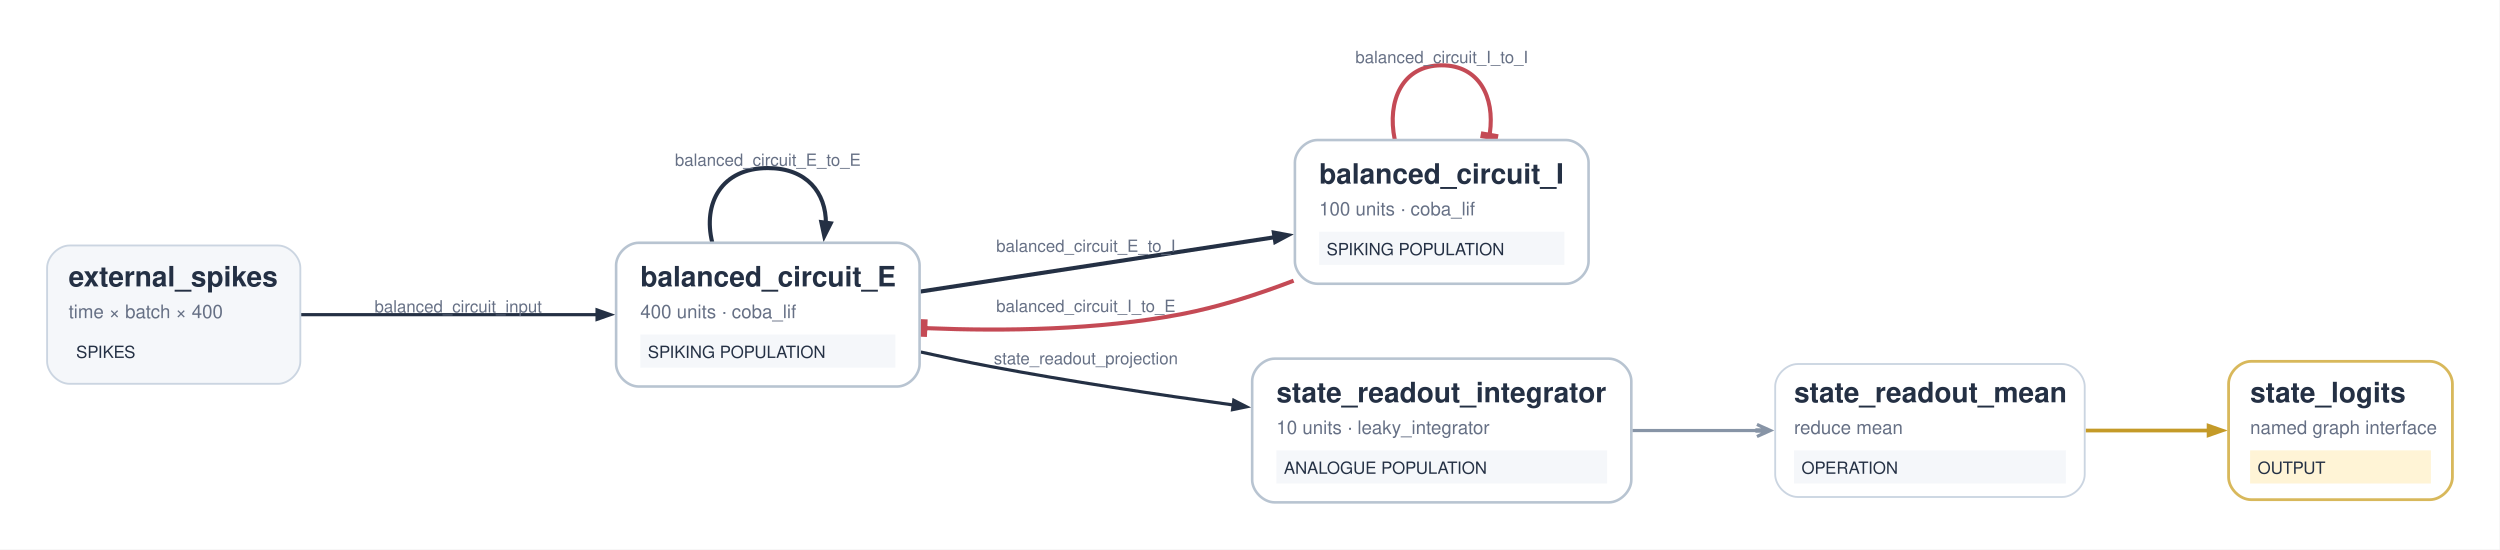
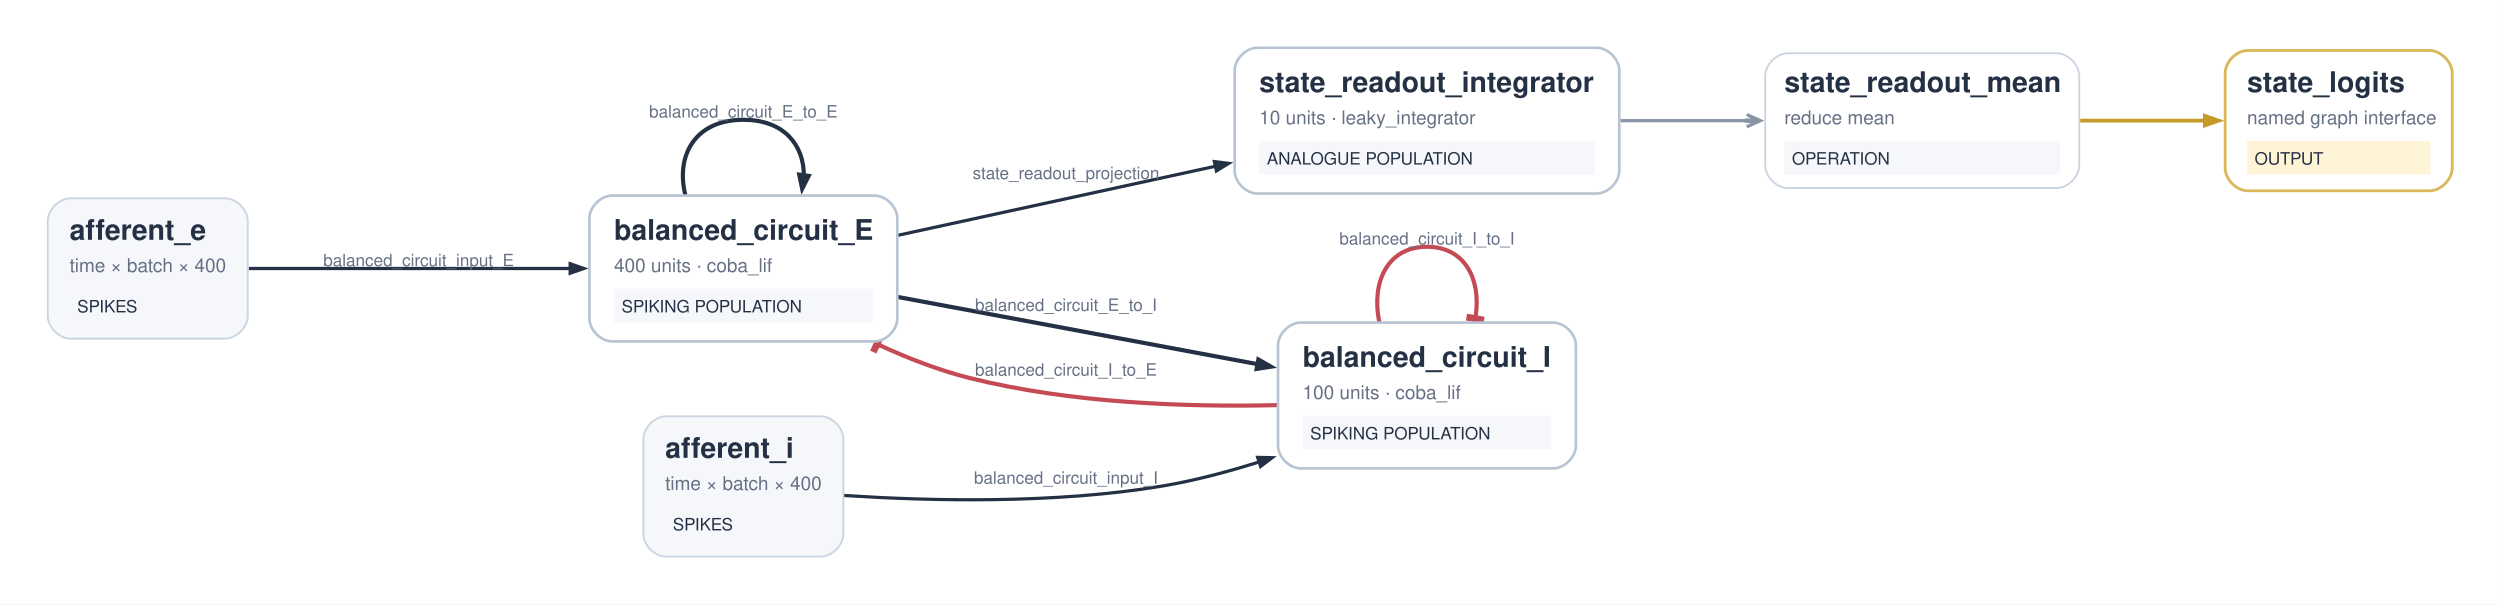
- <svg xmlns="http://www.w3.org/2000/svg" width="1338pt" height="294pt" viewBox="0.00 0.00 1338.00 294.00">
-   <g id="graph0" class="graph" transform="scale(1 1) rotate(0) translate(25.2 268.86)">
-     <polygon fill="#ffffff" stroke="none" points="-25.2,25.2 -25.2,-268.86 1312.53,-268.86 1312.53,25.2 -25.2,25.2" />
-     <g id="e_n_balanced_circuit_input" class="edge edge excitatory feedforward">
-       <path fill="none" stroke="#243044" stroke-width="1.7" d="M135.78,-100.45C181.99,-100.45 243.94,-100.45 294.49,-100.45" />
-       <polygon fill="#243044" stroke="#243044" stroke-width="1.7" points="294.34,-102.98 301.54,-100.46 294.34,-97.94 294.34,-102.98" />
-       <text xml:space="preserve" text-anchor="middle" x="220.04" y="-101.66" font-family="Helvetica,sans-Serif" font-size="9.00" fill="#667085">balanced_circuit_input</text>
+ <svg xmlns="http://www.w3.org/2000/svg" width="1319pt" height="319pt" viewBox="0.00 0.00 1319.00 319.00">
+   <g id="graph0" class="graph" transform="scale(1 1) rotate(0) translate(25.2 293.67)">
+     <polygon fill="#ffffff" stroke="none" points="-25.2,25.2 -25.2,-293.67 1293.78,-293.67 1293.78,25.2 -25.2,25.2" />
+     <g id="e_n_balanced_circuit_input_E" class="edge edge excitatory feedforward">
+       <path fill="none" stroke="#243044" stroke-width="1.7" d="M106.03,-152.01C152.21,-152.01 220.59,-152.01 275.63,-152.01" />
+       <polygon fill="#243044" stroke="#243044" stroke-width="1.7" points="275.61,-154.54 282.81,-152.02 275.61,-149.5 275.61,-154.54" />
+       <text xml:space="preserve" text-anchor="middle" x="195.66" y="-153.21" font-family="Helvetica,sans-Serif" font-size="9.00" fill="#667085">balanced_circuit_input_E</text>
+     </g>
+     <g id="e_n_balanced_circuit_input_I" class="edge edge excitatory feedforward">
+       <path fill="none" stroke="#243044" stroke-width="1.7" d="M420.02,-32.27C464.9,-29.32 531.28,-27.69 588.21,-37.27 605.03,-40.09 622.54,-44.72 639.23,-50" />
+       <polygon fill="#243044" stroke="#243044" stroke-width="1.7" points="638.33,-52.36 645.96,-52.2 639.9,-47.57 638.33,-52.36" />
+       <text xml:space="preserve" text-anchor="middle" x="537.21" y="-38.47" font-family="Helvetica,sans-Serif" font-size="9.00" fill="#667085">balanced_circuit_input_I</text>
    </g>
    <g id="e_n_balanced_circuit_E_to_E" class="edge edge excitatory recurrent">
-       <path fill="none" stroke="#243044" stroke-width="2.2" d="M355.96,-139.21C350.9,-159.98 360.83,-178.91 385.75,-178.91 406.58,-178.91 416.94,-165.68 416.82,-149.21" />
-       <polygon fill="#243044" stroke="#243044" stroke-width="2.2" points="419.38,-149.33 415.96,-142.51 414.38,-149.97 419.38,-149.33" />
-       <text xml:space="preserve" text-anchor="middle" x="385.75" y="-180.11" font-family="Helvetica,sans-Serif" font-size="9.00" fill="#667085">balanced_circuit_E_to_E</text>
+       <path fill="none" stroke="#243044" stroke-width="2.2" d="M336.4,-190.77C331.2,-211.54 341.4,-230.47 367,-230.47 388.4,-230.47 399.04,-217.24 398.91,-200.77" />
+       <polygon fill="#243044" stroke="#243044" stroke-width="2.2" points="401.47,-200.88 398.03,-194.07 396.47,-201.54 401.47,-200.88" />
+       <text xml:space="preserve" text-anchor="middle" x="367" y="-231.67" font-family="Helvetica,sans-Serif" font-size="9.00" fill="#667085">balanced_circuit_E_to_E</text>
    </g>
    <g id="e_n_balanced_circuit_E_to_I" class="edge edge excitatory recurrent">
-       <path fill="none" stroke="#243044" stroke-width="2.2" d="M467.24,-112.8C523.65,-121.45 599.03,-133.01 657.09,-141.91" />
-       <polygon fill="#243044" stroke="#243044" stroke-width="2.2" points="656.56,-144.38 664.06,-142.98 657.33,-139.4 656.56,-144.38" />
-       <text xml:space="preserve" text-anchor="middle" x="555.96" y="-134.08" font-family="Helvetica,sans-Serif" font-size="9.00" fill="#667085">balanced_circuit_E_to_I</text>
+       <path fill="none" stroke="#243044" stroke-width="2.2" d="M448.49,-136.98C504.9,-126.44 580.28,-112.36 638.34,-101.52" />
+       <polygon fill="#243044" stroke="#243044" stroke-width="2.2" points="638.71,-104.01 645.33,-100.21 637.79,-99.05 638.71,-104.01" />
+       <text xml:space="preserve" text-anchor="middle" x="537.21" y="-129.63" font-family="Helvetica,sans-Serif" font-size="9.00" fill="#667085">balanced_circuit_E_to_I</text>
    </g>
    <g id="e_n_state_readout_projection" class="edge edge excitatory feedforward">
-       <path fill="none" stroke="#243044" stroke-width="1.7" d="M467.62,-80.46C480.09,-77.67 492.84,-74.99 504.96,-72.7 547.25,-64.75 594.04,-57.69 635.01,-52.08" />
-       <polygon fill="#243044" stroke="#243044" stroke-width="1.7" points="635.13,-54.61 641.93,-51.14 634.45,-49.61 635.13,-54.61" />
-       <text xml:space="preserve" text-anchor="middle" x="555.96" y="-73.91" font-family="Helvetica,sans-Serif" font-size="9.00" fill="#667085">state_readout_projection</text>
+       <path fill="none" stroke="#243044" stroke-width="1.7" d="M448.49,-169.52C497.99,-180.28 562.09,-194.22 616.28,-206.01" />
+       <polygon fill="#243044" stroke="#243044" stroke-width="1.7" points="615.5,-208.42 623.07,-207.48 616.57,-203.49 615.5,-208.42" />
+       <text xml:space="preserve" text-anchor="middle" x="537.21" y="-199.2" font-family="Helvetica,sans-Serif" font-size="9.00" fill="#667085">state_readout_projection</text>
    </g>
    <g id="e_n_balanced_circuit_I_to_E" class="edge edge inhibitory recurrent">
-       <path fill="none" stroke="#c44a55" stroke-width="2.2" d="M667.14,-118.63C647.88,-111.22 627.02,-104.54 606.96,-100.7 562.58,-92.22 512.25,-91.52 470.92,-93.22" />
-       <polygon fill="#c44a55" stroke="#c44a55" stroke-width="2.2" points="468.71,-96.92 468.4,-89.72 469.84,-89.66 470.14,-96.86 468.71,-96.92" />
-       <polyline fill="none" stroke="#c44a55" stroke-width="2.2" points="467.83,-93.35 471.43,-93.2" />
-       <text xml:space="preserve" text-anchor="middle" x="555.96" y="-101.91" font-family="Helvetica,sans-Serif" font-size="9.00" fill="#667085">balanced_circuit_I_to_E</text>
+       <path fill="none" stroke="#c44a55" stroke-width="2.2" d="M648.63,-79.93C601.01,-78.8 539.28,-80.91 486.21,-94.27 470.32,-98.26 454.06,-104.55 438.88,-111.54" />
+       <polygon fill="#c44a55" stroke="#c44a55" stroke-width="2.2" points="438.37,-115.74 435.34,-109.21 436.64,-108.61 439.68,-115.13 438.37,-115.74" />
+       <polyline fill="none" stroke="#c44a55" stroke-width="2.2" points="436.2,-112.78 439.47,-111.26" />
+       <text xml:space="preserve" text-anchor="middle" x="537.21" y="-95.47" font-family="Helvetica,sans-Serif" font-size="9.00" fill="#667085">balanced_circuit_I_to_E</text>
    </g>
    <g id="e_n_balanced_circuit_I_to_I" class="edge edge inhibitory recurrent">
-       <path fill="none" stroke="#c44a55" stroke-width="2.2" d="M721.26,-194.21C716.98,-214.98 725.37,-233.91 746.42,-233.91 766.32,-233.91 774.9,-217 772.17,-197.6" />
-       <polygon fill="#c44a55" stroke="#c44a55" stroke-width="2.2" points="768.22,-195.91 775.31,-194.68 775.56,-196.09 768.47,-197.32 768.22,-195.91" />
-       <polyline fill="none" stroke="#c44a55" stroke-width="2.2" points="771.64,-194.58 772.26,-198.13" />
-       <text xml:space="preserve" text-anchor="middle" x="746.42" y="-235.11" font-family="Helvetica,sans-Serif" font-size="9.00" fill="#667085">balanced_circuit_I_to_I</text>
-     </g>
-     <g id="edge7" class="edge">
-       <path fill="none" stroke="#8794a6" stroke-width="1.7" d="M848.41,-38.45C870.43,-38.45 893.62,-38.45 915.24,-38.45" />
-       <polygon fill="#8794a6" stroke="#8794a6" stroke-width="1.7" points="922.34,-38.46 915.14,-41.7 920.81,-38.81 915.14,-38.81 915.14,-38.46 915.14,-38.11 920.81,-38.11 915.14,-35.22 922.34,-38.46" />
+       <path fill="none" stroke="#c44a55" stroke-width="2.2" d="M702.51,-123.77C698.23,-144.54 706.62,-163.47 727.67,-163.47 747.57,-163.47 756.15,-146.56 753.42,-127.16" />
+       <polygon fill="#c44a55" stroke="#c44a55" stroke-width="2.2" points="749.47,-125.47 756.56,-124.24 756.81,-125.65 749.72,-126.88 749.47,-125.47" />
+       <polyline fill="none" stroke="#c44a55" stroke-width="2.2" points="752.89,-124.14 753.51,-127.69" />
+       <text xml:space="preserve" text-anchor="middle" x="727.67" y="-164.67" font-family="Helvetica,sans-Serif" font-size="9.00" fill="#667085">balanced_circuit_I_to_I</text>
    </g>
    <g id="edge8" class="edge">
-       <path fill="none" stroke="#c49a28" stroke-width="2" d="M1091.02,-38.45C1112.75,-38.45 1135.99,-38.45 1156.97,-38.45" />
-       <polygon fill="#c49a28" stroke="#c49a28" stroke-width="2" points="1156.84,-40.98 1164.04,-38.46 1156.84,-35.94 1156.84,-40.98" />
+       <path fill="none" stroke="#8794a6" stroke-width="1.7" d="M829.66,-230.01C851.68,-230.01 874.87,-230.01 896.49,-230.01" />
+       <polygon fill="#8794a6" stroke="#8794a6" stroke-width="1.7" points="903.59,-230.02 896.39,-233.26 902.06,-230.37 896.39,-230.37 896.39,-230.02 896.39,-229.67 902.06,-229.67 896.39,-226.78 903.59,-230.02" />
    </g>
-     <g id="n_external_spikes" class="node node input">
-       <path fill="#f5f7fa" stroke="#cbd5e1" d="M123.54,-137.47C123.54,-137.47 12,-137.47 12,-137.47 6,-137.47 0,-131.47 0,-125.47 0,-125.47 0,-75.44 0,-75.44 0,-69.44 6,-63.44 12,-63.44 12,-63.44 123.54,-63.44 123.54,-63.44 129.54,-63.44 135.54,-69.44 135.54,-75.44 135.54,-75.44 135.54,-125.47 135.54,-125.47 135.54,-131.47 129.54,-137.47 123.54,-137.47" />
-       <text xml:space="preserve" text-anchor="start" x="11.52" y="-115.58" font-family="Helvetica,sans-Serif" font-weight="bold" font-size="15.00" fill="#243044">external_spikes</text>
-       <text xml:space="preserve" text-anchor="start" x="11.52" y="-98.58" font-family="Helvetica,sans-Serif" font-size="10.00" fill="#667085">time × batch × 400</text>
-       <polygon fill="#f5f7fa" stroke="none" points="11.52,-72.08 11.52,-89.83 124.02,-89.83 124.02,-72.08 11.52,-72.08" />
-       <text xml:space="preserve" text-anchor="start" x="15.52" y="-77.28" font-family="Helvetica,sans-Serif" font-size="9.00" fill="#243044">SPIKES</text>
+     <g id="edge9" class="edge">
+       <path fill="none" stroke="#c49a28" stroke-width="2" d="M1072.27,-230.01C1094,-230.01 1117.24,-230.01 1138.22,-230.01" />
+       <polygon fill="#c49a28" stroke="#c49a28" stroke-width="2" points="1138.09,-232.54 1145.29,-230.02 1138.09,-227.5 1138.09,-232.54" />
+     </g>
+     <g id="n_afferent_e" class="node node input">
+       <path fill="#f5f7fa" stroke="#cbd5e1" d="M93.54,-189.03C93.54,-189.03 12,-189.03 12,-189.03 6,-189.03 0,-183.03 0,-177.03 0,-177.03 0,-127 0,-127 0,-121 6,-115 12,-115 12,-115 93.54,-115 93.54,-115 99.54,-115 105.54,-121 105.54,-127 105.54,-127 105.54,-177.03 105.54,-177.03 105.54,-183.03 99.54,-189.03 93.54,-189.03" />
+       <text xml:space="preserve" text-anchor="start" x="11.52" y="-167.14" font-family="Helvetica,sans-Serif" font-weight="bold" font-size="15.00" fill="#243044">afferent_e</text>
+       <text xml:space="preserve" text-anchor="start" x="11.52" y="-150.14" font-family="Helvetica,sans-Serif" font-size="10.00" fill="#667085">time × batch × 400</text>
+       <polygon fill="#f5f7fa" stroke="none" points="11.52,-123.64 11.52,-141.39 94.02,-141.39 94.02,-123.64 11.52,-123.64" />
+       <text xml:space="preserve" text-anchor="start" x="15.52" y="-128.84" font-family="Helvetica,sans-Serif" font-size="9.00" fill="#243044">SPIKES</text>
+     </g>
+     <g id="n_afferent_i" class="node node input">
+       <path fill="#f5f7fa" stroke="#cbd5e1" d="M407.77,-74.03C407.77,-74.03 326.23,-74.03 326.23,-74.03 320.23,-74.03 314.23,-68.03 314.23,-62.03 314.23,-62.03 314.23,-12 314.23,-12 314.23,-6 320.23,0 326.23,0 326.23,0 407.77,0 407.77,0 413.77,0 419.77,-6 419.77,-12 419.77,-12 419.77,-62.03 419.77,-62.03 419.77,-68.03 413.77,-74.03 407.77,-74.03" />
+       <text xml:space="preserve" text-anchor="start" x="325.75" y="-52.14" font-family="Helvetica,sans-Serif" font-weight="bold" font-size="15.00" fill="#243044">afferent_i</text>
+       <text xml:space="preserve" text-anchor="start" x="325.75" y="-35.14" font-family="Helvetica,sans-Serif" font-size="10.00" fill="#667085">time × batch × 400</text>
+       <polygon fill="#f5f7fa" stroke="none" points="325.75,-8.64 325.75,-26.39 408.25,-26.39 408.25,-8.64 325.75,-8.64" />
+       <text xml:space="preserve" text-anchor="start" x="329.75" y="-13.84" font-family="Helvetica,sans-Serif" font-size="9.00" fill="#243044">SPIKES</text>
    </g>
    <g id="n_balanced_circuit_E" class="node node population spiking">
-       <path fill="#ffffff" stroke="#b8c4d1" stroke-width="1.4" d="M454.96,-138.91C454.96,-138.91 316.54,-138.91 316.54,-138.91 310.54,-138.91 304.54,-132.91 304.54,-126.91 304.54,-126.91 304.54,-74 304.54,-74 304.54,-68 310.54,-62 316.54,-62 316.54,-62 454.96,-62 454.96,-62 460.96,-62 466.96,-68 466.96,-74 466.96,-74 466.96,-126.91 466.96,-126.91 466.96,-132.91 460.96,-138.91 454.96,-138.91" />
-       <text xml:space="preserve" text-anchor="start" x="317.5" y="-115.58" font-family="Helvetica,sans-Serif" font-weight="bold" font-size="15.00" fill="#243044">balanced_circuit_E</text>
-       <text xml:space="preserve" text-anchor="start" x="317.5" y="-98.58" font-family="Helvetica,sans-Serif" font-size="10.00" fill="#667085">400 units · coba_lif</text>
-       <polygon fill="#f5f7fa" stroke="none" points="317.5,-72.08 317.5,-89.83 454,-89.83 454,-72.08 317.5,-72.08" />
-       <text xml:space="preserve" text-anchor="start" x="321.5" y="-77.28" font-family="Helvetica,sans-Serif" font-size="9.00" fill="#243044">SPIKING POPULATION</text>
+       <path fill="#ffffff" stroke="#b8c4d1" stroke-width="1.4" d="M436.21,-190.47C436.21,-190.47 297.79,-190.47 297.79,-190.47 291.79,-190.47 285.79,-184.47 285.79,-178.47 285.79,-178.47 285.79,-125.56 285.79,-125.56 285.79,-119.56 291.79,-113.56 297.79,-113.56 297.79,-113.56 436.21,-113.56 436.21,-113.56 442.21,-113.56 448.21,-119.56 448.21,-125.56 448.21,-125.56 448.21,-178.47 448.21,-178.47 448.21,-184.47 442.21,-190.47 436.21,-190.47" />
+       <text xml:space="preserve" text-anchor="start" x="298.75" y="-167.14" font-family="Helvetica,sans-Serif" font-weight="bold" font-size="15.00" fill="#243044">balanced_circuit_E</text>
+       <text xml:space="preserve" text-anchor="start" x="298.75" y="-150.14" font-family="Helvetica,sans-Serif" font-size="10.00" fill="#667085">400 units · coba_lif</text>
+       <polygon fill="#f5f7fa" stroke="none" points="298.75,-123.64 298.75,-141.39 435.25,-141.39 435.25,-123.64 298.75,-123.64" />
+       <text xml:space="preserve" text-anchor="start" x="302.75" y="-128.84" font-family="Helvetica,sans-Serif" font-size="9.00" fill="#243044">SPIKING POPULATION</text>
    </g>
    <g id="n_balanced_circuit_I" class="node node population spiking">
-       <path fill="#ffffff" stroke="#b8c4d1" stroke-width="1.4" d="M813,-193.91C813,-193.91 679.83,-193.91 679.83,-193.91 673.83,-193.91 667.83,-187.91 667.83,-181.91 667.83,-181.91 667.83,-129 667.83,-129 667.83,-123 673.83,-117 679.83,-117 679.83,-117 813,-117 813,-117 819,-117 825,-123 825,-129 825,-129 825,-181.91 825,-181.91 825,-187.91 819,-193.91 813,-193.91" />
-       <text xml:space="preserve" text-anchor="start" x="680.79" y="-170.58" font-family="Helvetica,sans-Serif" font-weight="bold" font-size="15.00" fill="#243044">balanced_circuit_I</text>
-       <text xml:space="preserve" text-anchor="start" x="680.79" y="-153.58" font-family="Helvetica,sans-Serif" font-size="10.00" fill="#667085">100 units · coba_lif</text>
-       <polygon fill="#f5f7fa" stroke="none" points="680.79,-127.08 680.79,-144.83 812.04,-144.83 812.04,-127.08 680.79,-127.08" />
-       <text xml:space="preserve" text-anchor="start" x="684.79" y="-132.28" font-family="Helvetica,sans-Serif" font-size="9.00" fill="#243044">SPIKING POPULATION</text>
+       <path fill="#ffffff" stroke="#b8c4d1" stroke-width="1.4" d="M794.25,-123.47C794.25,-123.47 661.08,-123.47 661.08,-123.47 655.08,-123.47 649.08,-117.47 649.08,-111.47 649.08,-111.47 649.08,-58.56 649.08,-58.56 649.08,-52.56 655.08,-46.56 661.08,-46.56 661.08,-46.56 794.25,-46.56 794.25,-46.56 800.25,-46.56 806.25,-52.56 806.25,-58.56 806.25,-58.56 806.25,-111.47 806.25,-111.47 806.25,-117.47 800.25,-123.47 794.25,-123.47" />
+       <text xml:space="preserve" text-anchor="start" x="662.04" y="-100.14" font-family="Helvetica,sans-Serif" font-weight="bold" font-size="15.00" fill="#243044">balanced_circuit_I</text>
+       <text xml:space="preserve" text-anchor="start" x="662.04" y="-83.14" font-family="Helvetica,sans-Serif" font-size="10.00" fill="#667085">100 units · coba_lif</text>
+       <polygon fill="#f5f7fa" stroke="none" points="662.04,-56.64 662.04,-74.39 793.29,-74.39 793.29,-56.64 662.04,-56.64" />
+       <text xml:space="preserve" text-anchor="start" x="666.04" y="-61.84" font-family="Helvetica,sans-Serif" font-size="9.00" fill="#243044">SPIKING POPULATION</text>
    </g>
    <g id="n_state_readout_integrator" class="node node population analogue">
-       <path fill="#ffffff" stroke="#b8c4d1" stroke-width="1.4" d="M835.88,-76.91C835.88,-76.91 656.96,-76.91 656.96,-76.91 650.96,-76.91 644.96,-70.91 644.96,-64.91 644.96,-64.91 644.96,-12 644.96,-12 644.96,-6 650.96,0 656.96,0 656.96,0 835.88,0 835.88,0 841.88,0 847.88,-6 847.88,-12 847.88,-12 847.88,-64.91 847.88,-64.91 847.88,-70.91 841.88,-76.91 835.88,-76.91" />
-       <text xml:space="preserve" text-anchor="start" x="657.92" y="-53.58" font-family="Helvetica,sans-Serif" font-weight="bold" font-size="15.00" fill="#243044">state_readout_integrator</text>
-       <text xml:space="preserve" text-anchor="start" x="657.92" y="-36.58" font-family="Helvetica,sans-Serif" font-size="10.00" fill="#667085">10 units · leaky_integrator</text>
-       <polygon fill="#f5f7fa" stroke="none" points="657.92,-10.08 657.92,-27.83 834.92,-27.83 834.92,-10.08 657.92,-10.08" />
-       <text xml:space="preserve" text-anchor="start" x="661.92" y="-15.28" font-family="Helvetica,sans-Serif" font-size="9.00" fill="#243044">ANALOGUE POPULATION</text>
+       <path fill="#ffffff" stroke="#b8c4d1" stroke-width="1.4" d="M817.13,-268.47C817.13,-268.47 638.21,-268.47 638.21,-268.47 632.21,-268.47 626.21,-262.47 626.21,-256.47 626.21,-256.47 626.21,-203.56 626.21,-203.56 626.21,-197.56 632.21,-191.56 638.21,-191.56 638.21,-191.56 817.13,-191.56 817.13,-191.56 823.13,-191.56 829.13,-197.56 829.13,-203.56 829.13,-203.56 829.13,-256.47 829.13,-256.47 829.13,-262.47 823.13,-268.47 817.13,-268.47" />
+       <text xml:space="preserve" text-anchor="start" x="639.17" y="-245.14" font-family="Helvetica,sans-Serif" font-weight="bold" font-size="15.00" fill="#243044">state_readout_integrator</text>
+       <text xml:space="preserve" text-anchor="start" x="639.17" y="-228.14" font-family="Helvetica,sans-Serif" font-size="10.00" fill="#667085">10 units · leaky_integrator</text>
+       <polygon fill="#f5f7fa" stroke="none" points="639.17,-201.64 639.17,-219.39 816.17,-219.39 816.17,-201.64 639.17,-201.64" />
+       <text xml:space="preserve" text-anchor="start" x="643.17" y="-206.84" font-family="Helvetica,sans-Serif" font-size="9.00" fill="#243044">ANALOGUE POPULATION</text>
    </g>
    <g id="n_state_readout_mean" class="node node operation">
-       <path fill="#ffffff" stroke="#cbd5e1" d="M1078.54,-74.03C1078.54,-74.03 936.88,-74.03 936.88,-74.03 930.88,-74.03 924.88,-68.03 924.88,-62.03 924.88,-62.03 924.88,-14.88 924.88,-14.88 924.88,-8.88 930.88,-2.88 936.88,-2.88 936.88,-2.88 1078.54,-2.88 1078.54,-2.88 1084.54,-2.88 1090.54,-8.88 1090.54,-14.88 1090.54,-14.88 1090.54,-62.03 1090.54,-62.03 1090.54,-68.03 1084.54,-74.03 1078.54,-74.03" />
-       <text xml:space="preserve" text-anchor="start" x="934.96" y="-53.58" font-family="Helvetica,sans-Serif" font-weight="bold" font-size="15.00" fill="#243044">state_readout_mean</text>
-       <text xml:space="preserve" text-anchor="start" x="934.96" y="-36.58" font-family="Helvetica,sans-Serif" font-size="10.00" fill="#667085">reduce mean</text>
-       <polygon fill="#f5f7fa" stroke="none" points="934.96,-10.08 934.96,-27.83 1080.46,-27.83 1080.46,-10.08 934.96,-10.08" />
-       <text xml:space="preserve" text-anchor="start" x="938.96" y="-15.28" font-family="Helvetica,sans-Serif" font-size="9.00" fill="#243044">OPERATION</text>
+       <path fill="#ffffff" stroke="#cbd5e1" d="M1059.79,-265.59C1059.79,-265.59 918.13,-265.59 918.13,-265.59 912.13,-265.59 906.13,-259.59 906.13,-253.59 906.13,-253.59 906.13,-206.44 906.13,-206.44 906.13,-200.44 912.13,-194.44 918.13,-194.44 918.13,-194.44 1059.79,-194.44 1059.79,-194.44 1065.79,-194.44 1071.79,-200.44 1071.79,-206.44 1071.79,-206.44 1071.79,-253.59 1071.79,-253.59 1071.79,-259.59 1065.79,-265.59 1059.79,-265.59" />
+       <text xml:space="preserve" text-anchor="start" x="916.21" y="-245.14" font-family="Helvetica,sans-Serif" font-weight="bold" font-size="15.00" fill="#243044">state_readout_mean</text>
+       <text xml:space="preserve" text-anchor="start" x="916.21" y="-228.14" font-family="Helvetica,sans-Serif" font-size="10.00" fill="#667085">reduce mean</text>
+       <polygon fill="#f5f7fa" stroke="none" points="916.21,-201.64 916.21,-219.39 1061.71,-219.39 1061.71,-201.64 916.21,-201.64" />
+       <text xml:space="preserve" text-anchor="start" x="920.21" y="-206.84" font-family="Helvetica,sans-Serif" font-size="9.00" fill="#243044">OPERATION</text>
    </g>
    <g id="n_out_state_logits" class="node node output">
-       <path fill="#ffffff" stroke="#d8b85b" stroke-width="1.5" d="M1275.33,-75.47C1275.33,-75.47 1179.54,-75.47 1179.54,-75.47 1173.54,-75.47 1167.54,-69.47 1167.54,-63.47 1167.54,-63.47 1167.54,-13.44 1167.54,-13.44 1167.54,-7.44 1173.54,-1.44 1179.54,-1.44 1179.54,-1.44 1275.33,-1.44 1275.33,-1.44 1281.33,-1.44 1287.33,-7.44 1287.33,-13.44 1287.33,-13.44 1287.33,-63.47 1287.33,-63.47 1287.33,-69.47 1281.33,-75.47 1275.33,-75.47" />
-       <text xml:space="preserve" text-anchor="start" x="1179.06" y="-53.58" font-family="Helvetica,sans-Serif" font-weight="bold" font-size="15.00" fill="#243044">state_logits</text>
-       <text xml:space="preserve" text-anchor="start" x="1179.06" y="-36.58" font-family="Helvetica,sans-Serif" font-size="10.00" fill="#667085">named graph interface</text>
-       <polygon fill="#fff4d6" stroke="none" points="1179.06,-10.08 1179.06,-27.83 1275.81,-27.83 1275.81,-10.08 1179.06,-10.08" />
-       <text xml:space="preserve" text-anchor="start" x="1183.06" y="-15.28" font-family="Helvetica,sans-Serif" font-size="9.00" fill="#243044">OUTPUT</text>
+       <path fill="#ffffff" stroke="#d8b85b" stroke-width="1.5" d="M1256.58,-267.03C1256.58,-267.03 1160.79,-267.03 1160.79,-267.03 1154.79,-267.03 1148.79,-261.03 1148.79,-255.03 1148.79,-255.03 1148.79,-205 1148.79,-205 1148.79,-199 1154.79,-193 1160.79,-193 1160.79,-193 1256.58,-193 1256.58,-193 1262.58,-193 1268.58,-199 1268.58,-205 1268.58,-205 1268.58,-255.03 1268.58,-255.03 1268.58,-261.03 1262.58,-267.03 1256.58,-267.03" />
+       <text xml:space="preserve" text-anchor="start" x="1160.31" y="-245.14" font-family="Helvetica,sans-Serif" font-weight="bold" font-size="15.00" fill="#243044">state_logits</text>
+       <text xml:space="preserve" text-anchor="start" x="1160.31" y="-228.14" font-family="Helvetica,sans-Serif" font-size="10.00" fill="#667085">named graph interface</text>
+       <polygon fill="#fff4d6" stroke="none" points="1160.31,-201.64 1160.31,-219.39 1257.06,-219.39 1257.06,-201.64 1160.31,-201.64" />
+       <text xml:space="preserve" text-anchor="start" x="1164.31" y="-206.84" font-family="Helvetica,sans-Serif" font-size="9.00" fill="#243044">OUTPUT</text>
    </g>
  </g>
</svg>
